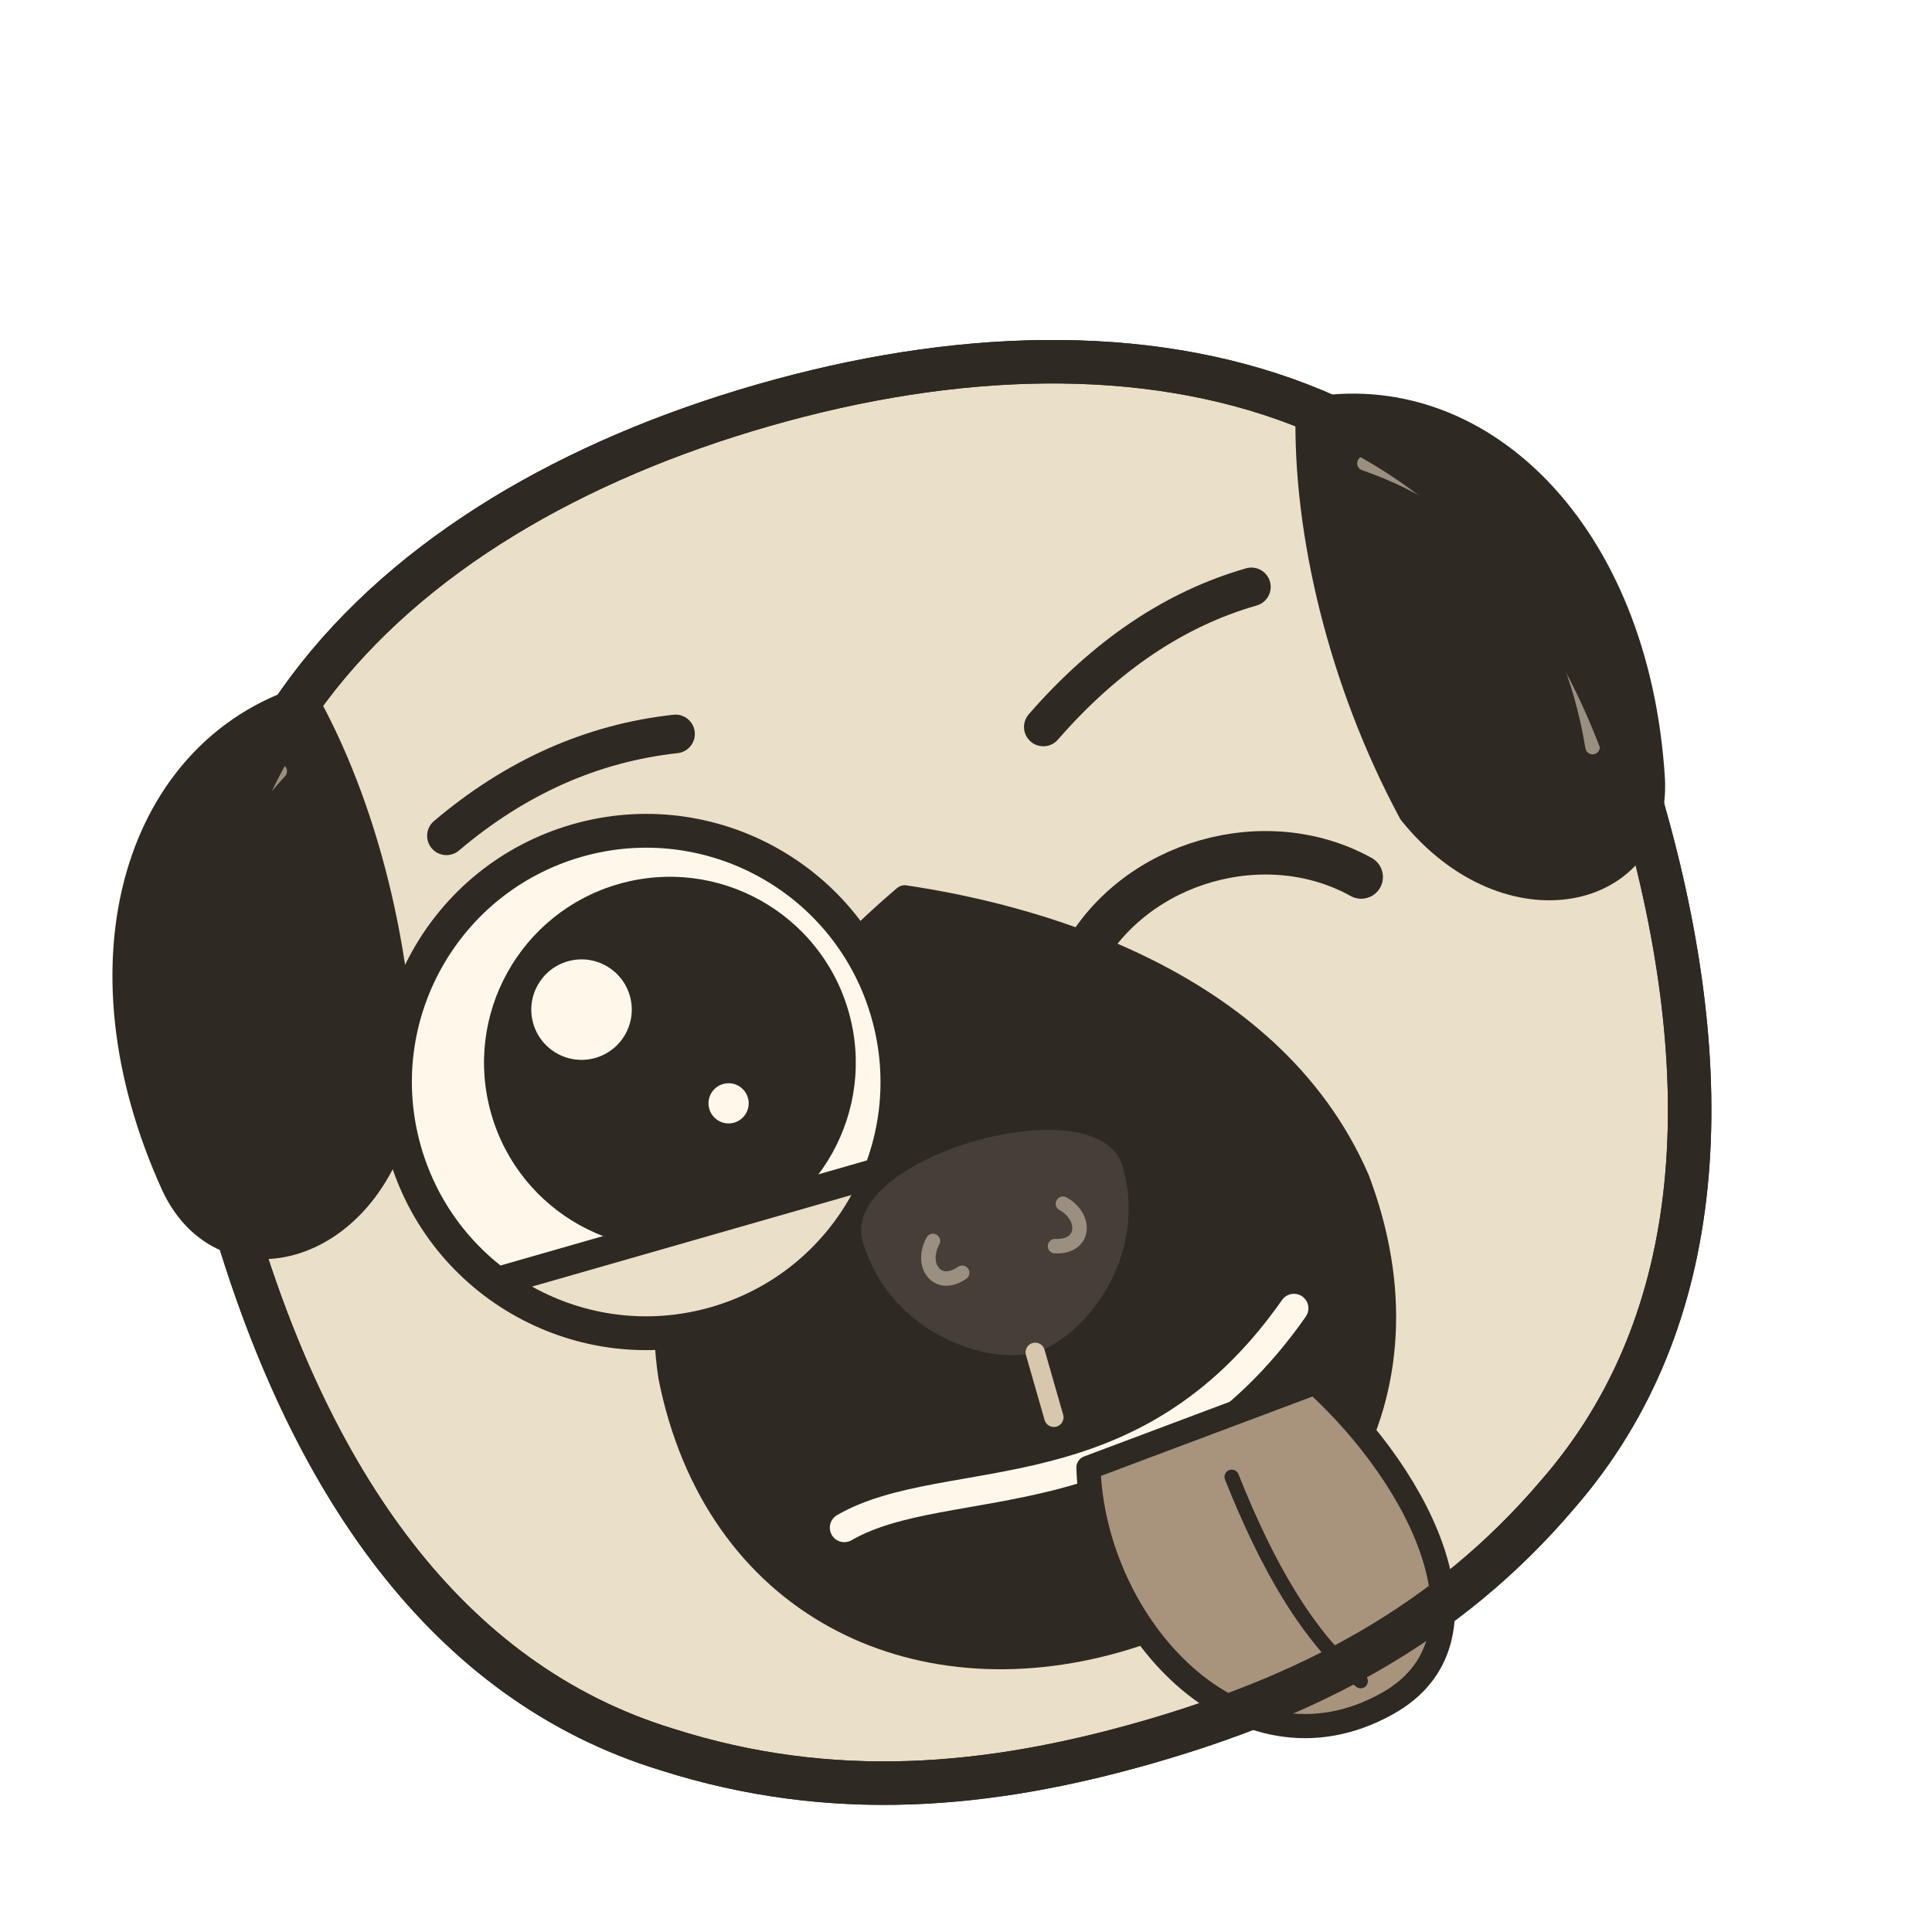
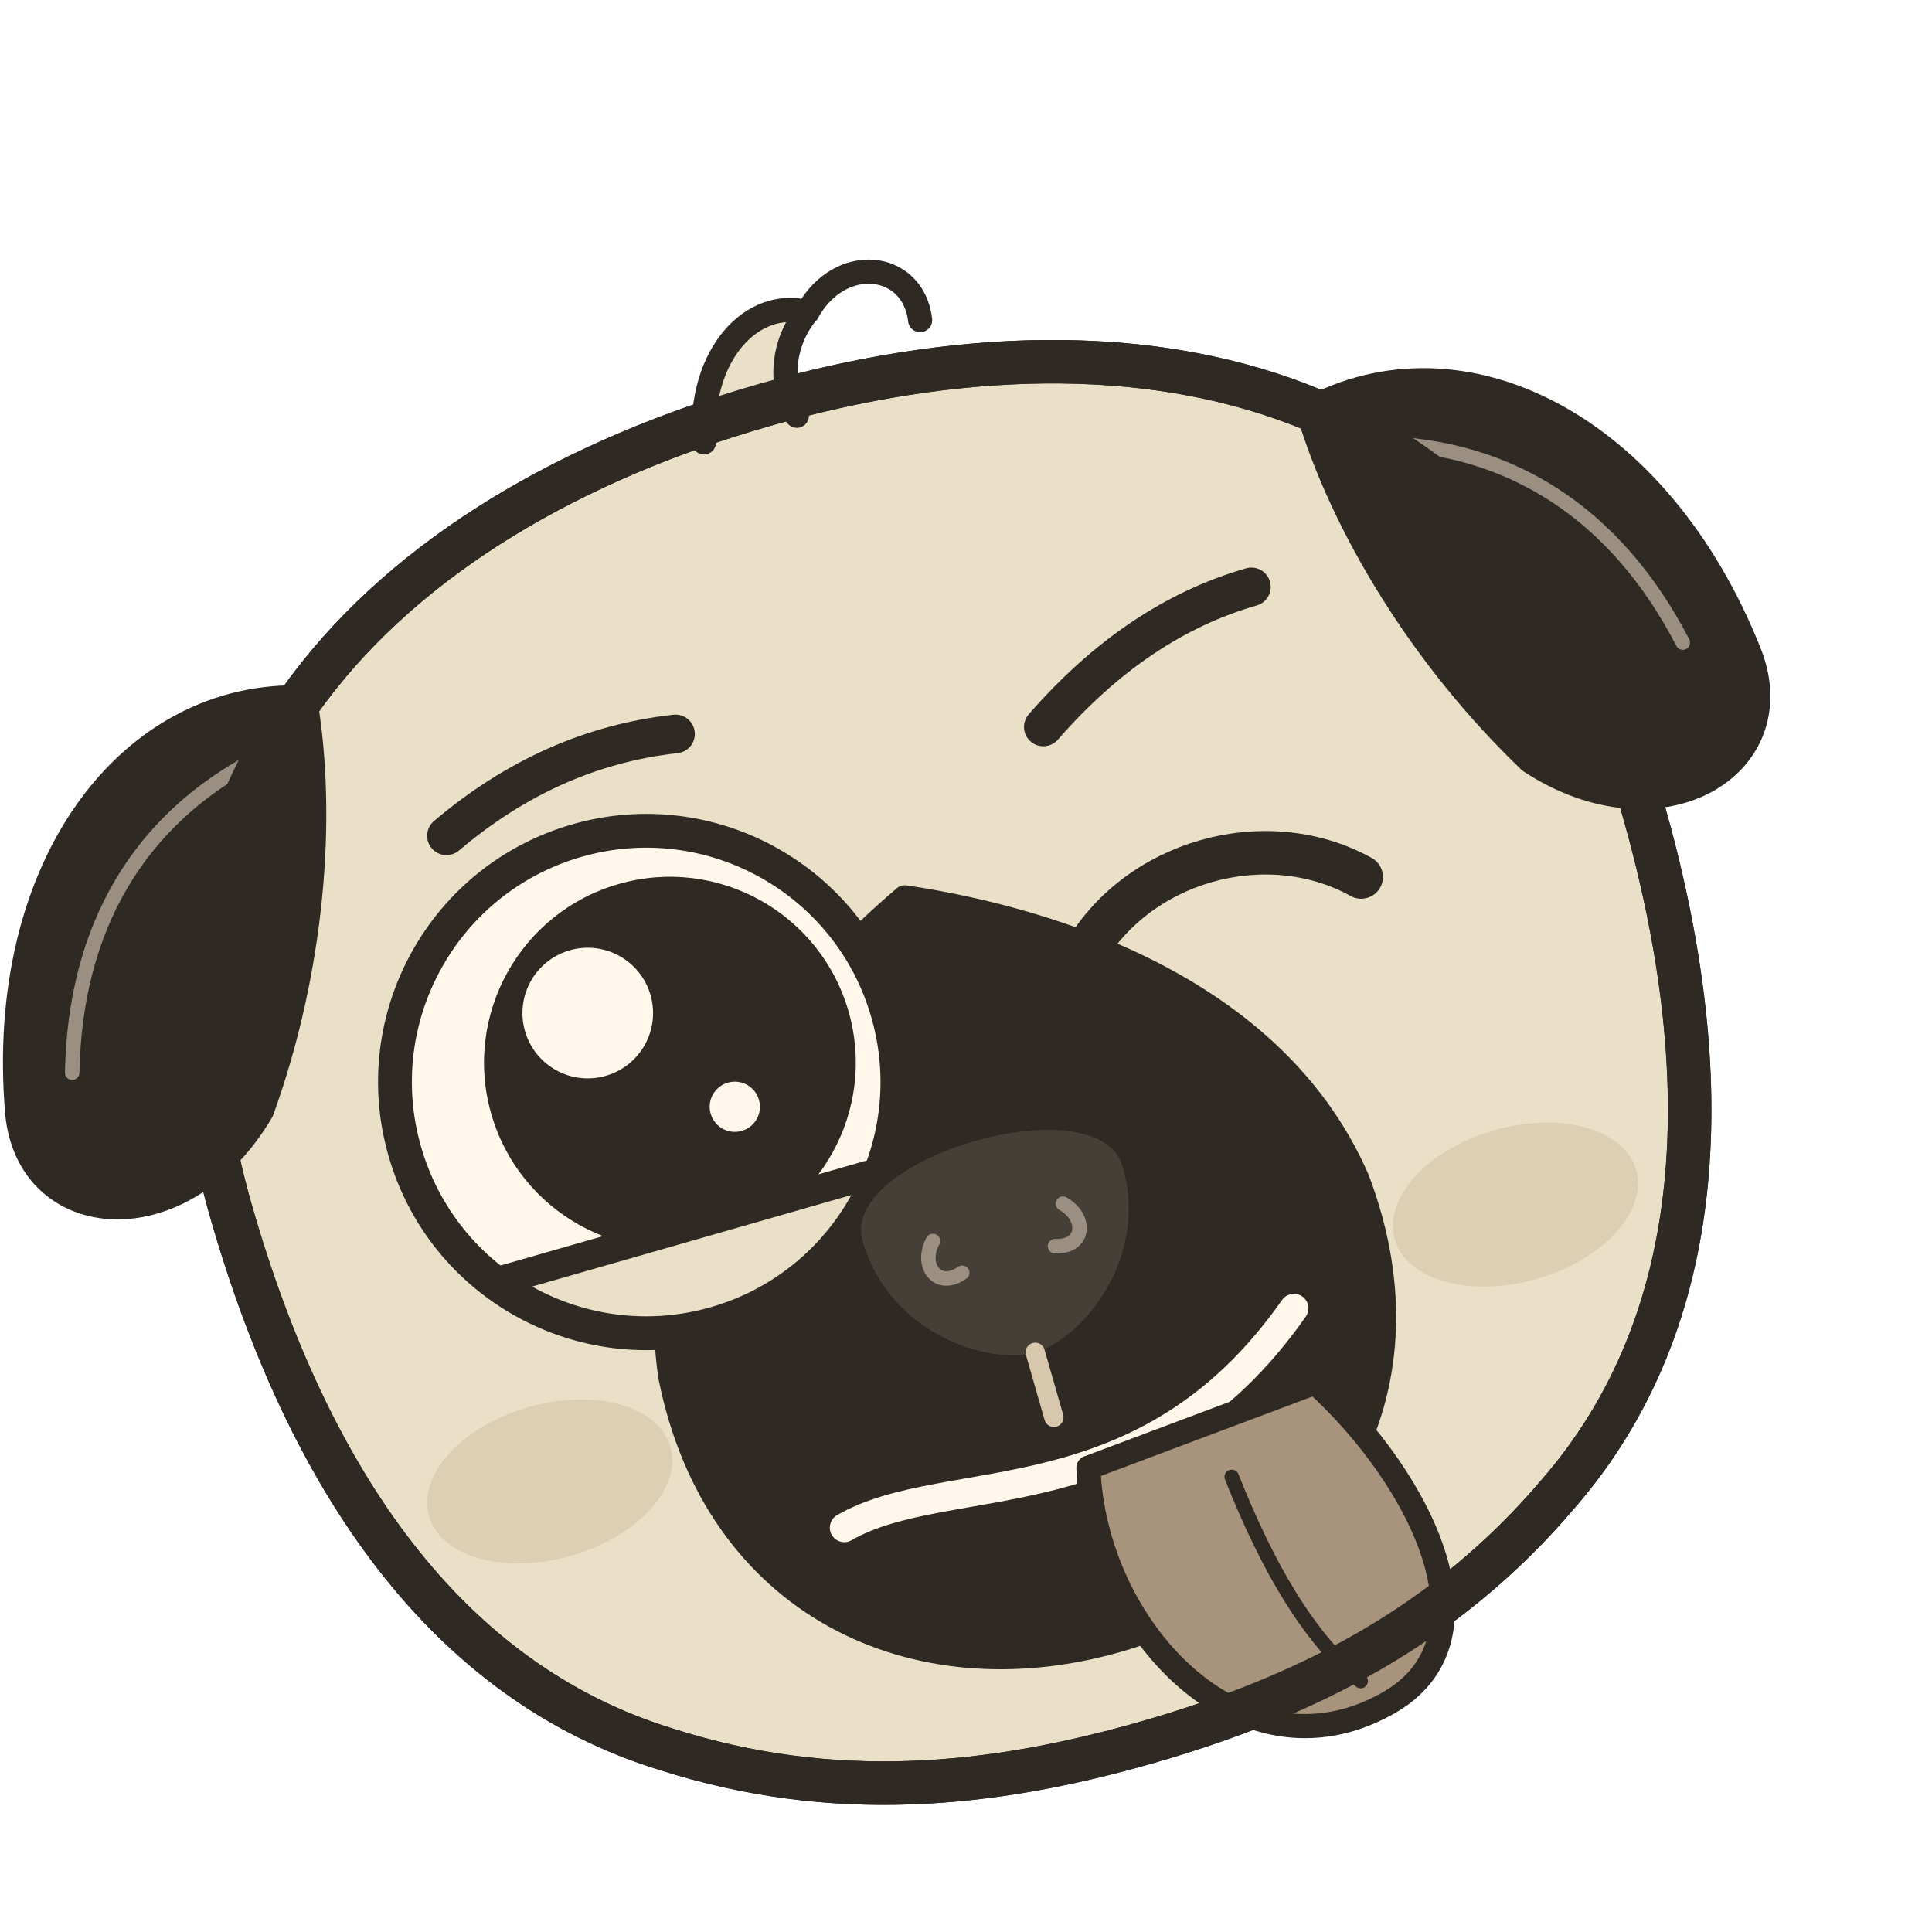
<svg xmlns="http://www.w3.org/2000/svg" width="400" height="400" viewBox="0 0 400 400">
  <g transform="rotate(-16 200 230)">
    <path d="M 48 208 C 48 116, 118 78, 200 78 C 282 78, 352 116, 352 208 C 352 266, 336 314, 296 340 C 266 360, 234 366, 200 366 C 166 366, 134 360, 104 340 C 64 314, 48 266, 48 208 Z" fill="#eadfc7" stroke="#2f2923" stroke-width="9" stroke-linecap="round" stroke-linejoin="round" />
-     <g transform="rotate(5.0 92 110)">
+     <g transform="rotate(24.6 92 110)">
      <path d="M 92 110 C 56 114, 34 154, 46 204 C 52 228, 84 226, 96 196 C 102 166, 100 134, 92 110 Z" fill="#2f2923" stroke="#2f2923" stroke-width="5" stroke-linecap="round" stroke-linejoin="round" />
      <path d="M 84 124 C 62 140, 52 164, 56 194" fill="none" stroke="#9a8f80" stroke-width="3" stroke-linecap="round" stroke-linejoin="round" />
    </g>
-     <g transform="rotate(-1.0 308 110)">
+     <g transform="rotate(-19.0 308 110)">
      <path d="M 308 110 C 344 114, 366 154, 354 204 C 348 228, 316 226, 304 196 C 298 166, 300 134, 308 110 Z" fill="#2f2923" stroke="#2f2923" stroke-width="5" stroke-linecap="round" stroke-linejoin="round" />
      <path d="M 316 124 C 338 140, 348 164, 344 194" fill="none" stroke="#9a8f80" stroke-width="3" stroke-linecap="round" stroke-linejoin="round" />
    </g>
+     <ellipse cx="96" cy="280" rx="26" ry="16" fill="#dccfb3" stroke="none" stroke-width="0" transform="rotate(0 96 280)" />
+     <ellipse cx="304" cy="280" rx="26" ry="16" fill="#dccfb3" stroke="none" stroke-width="0" transform="rotate(0 304 280)" />
+     <path d="M 186 82 C 190 64, 204 56, 214 62 C 208 66, 204 74, 206 82" fill="#eadfc7" stroke="#2f2923" stroke-width="5" stroke-linecap="round" stroke-linejoin="round" />
+     <path d="M 214 62 C 224 52, 238 58, 236 70" fill="none" stroke="#2f2923" stroke-width="5" stroke-linecap="round" stroke-linejoin="round" />
    <path d="M 200 184 C 178 194, 132 220, 126 266 C 122 314, 156 344, 200 344 C 244 344, 278 314, 274 266 C 268 220, 222 194, 200 184 Z" fill="#2f2923" stroke="#2f2923" stroke-width="5" stroke-linecap="round" stroke-linejoin="round" />
    <clipPath id="ojo138206">
      <circle cx="138" cy="206" r="52" />
    </clipPath>
    <circle cx="138" cy="206" r="52" fill="#fff8ea" stroke="none" stroke-width="0" />
    <g clip-path="url(#ojo138206)">
      <circle cx="143.824" cy="203.504" r="38.48" fill="#2f2923" stroke="none" stroke-width="0" />
-       <circle cx="129.264" cy="187.904" r="10.4" fill="#fff8ea" stroke="none" stroke-width="0" />
-       <circle cx="153.184" cy="214.944" r="4.16" fill="#fff8ea" stroke="none" stroke-width="0" />
+       <circle cx="130.304" cy="188.944" r="13.52" fill="#fff8ea" stroke="none" stroke-width="0" />
+       <circle cx="154.224" cy="215.984" r="5.2" fill="#fff8ea" stroke="none" stroke-width="0" />
      <rect x="82" y="237.2" width="112" height="52" fill="#eadfc7" />
      <path d="M 84 237.2 L 192 237.2" fill="none" stroke="#2f2923" stroke-width="6" stroke-linecap="round" stroke-linejoin="round" />
    </g>
    <circle cx="138" cy="206" r="52" fill="none" stroke="#2f2923" stroke-width="7" />
    <path d="M 232 206 C 248 190, 276 190, 292 206" fill="none" stroke="#2f2923" stroke-width="9" stroke-linecap="round" stroke-linejoin="round" />
    <path d="M 112.3 145.6 Q 138.0 134.0 163.7 138.4" fill="none" stroke="#2f2923" stroke-width="8" stroke-linecap="round" stroke-linejoin="round" />
    <path d="M 286.7 142.0 Q 262.0 142.0 237.3 158.0" fill="none" stroke="#2f2923" stroke-width="8" stroke-linecap="round" stroke-linejoin="round" />
    <path d="M 172 250 C 172 232, 228 232, 228 250 C 228 270, 210 282, 200 282 C 190 282, 172 270, 172 250 Z" fill="#463f38" stroke="none" stroke-width="0" stroke-linecap="round" stroke-linejoin="round" />
    <path d="M 186 254 C 182 258, 184 264, 190 262" fill="none" stroke="#9a8f80" stroke-width="3" stroke-linecap="round" stroke-linejoin="round" />
    <path d="M 214 254 C 218 258, 216 264, 210 262" fill="none" stroke="#9a8f80" stroke-width="3" stroke-linecap="round" stroke-linejoin="round" />
    <path d="M 200 282 L 200 296" fill="none" stroke="#d6c7ad" stroke-width="4" stroke-linecap="round" stroke-linejoin="round" />
    <path d="M 152 306 C 176 300, 212 322, 254 288" fill="none" stroke="#fff8ea" stroke-width="6" stroke-linecap="round" stroke-linejoin="round" />
    <path d="M 204 308 C 196 340, 216 380, 250 372 C 276 366, 270 330, 254 304 Z" fill="#a8947c" stroke="#2f2923" stroke-width="5" stroke-linecap="round" stroke-linejoin="round" />
    <path d="M 232 318 C 234 338, 238 354, 246 366" fill="none" stroke="#2f2923" stroke-width="3" stroke-linecap="round" stroke-linejoin="round" />
    <path d="M 48 208 C 48 116, 118 78, 200 78 C 282 78, 352 116, 352 208 C 352 266, 336 314, 296 340 C 266 360, 234 366, 200 366 C 166 366, 134 360, 104 340 C 64 314, 48 266, 48 208 Z" fill="none" stroke="#2f2923" stroke-width="9" stroke-linecap="round" stroke-linejoin="round" />
  </g>
</svg>
